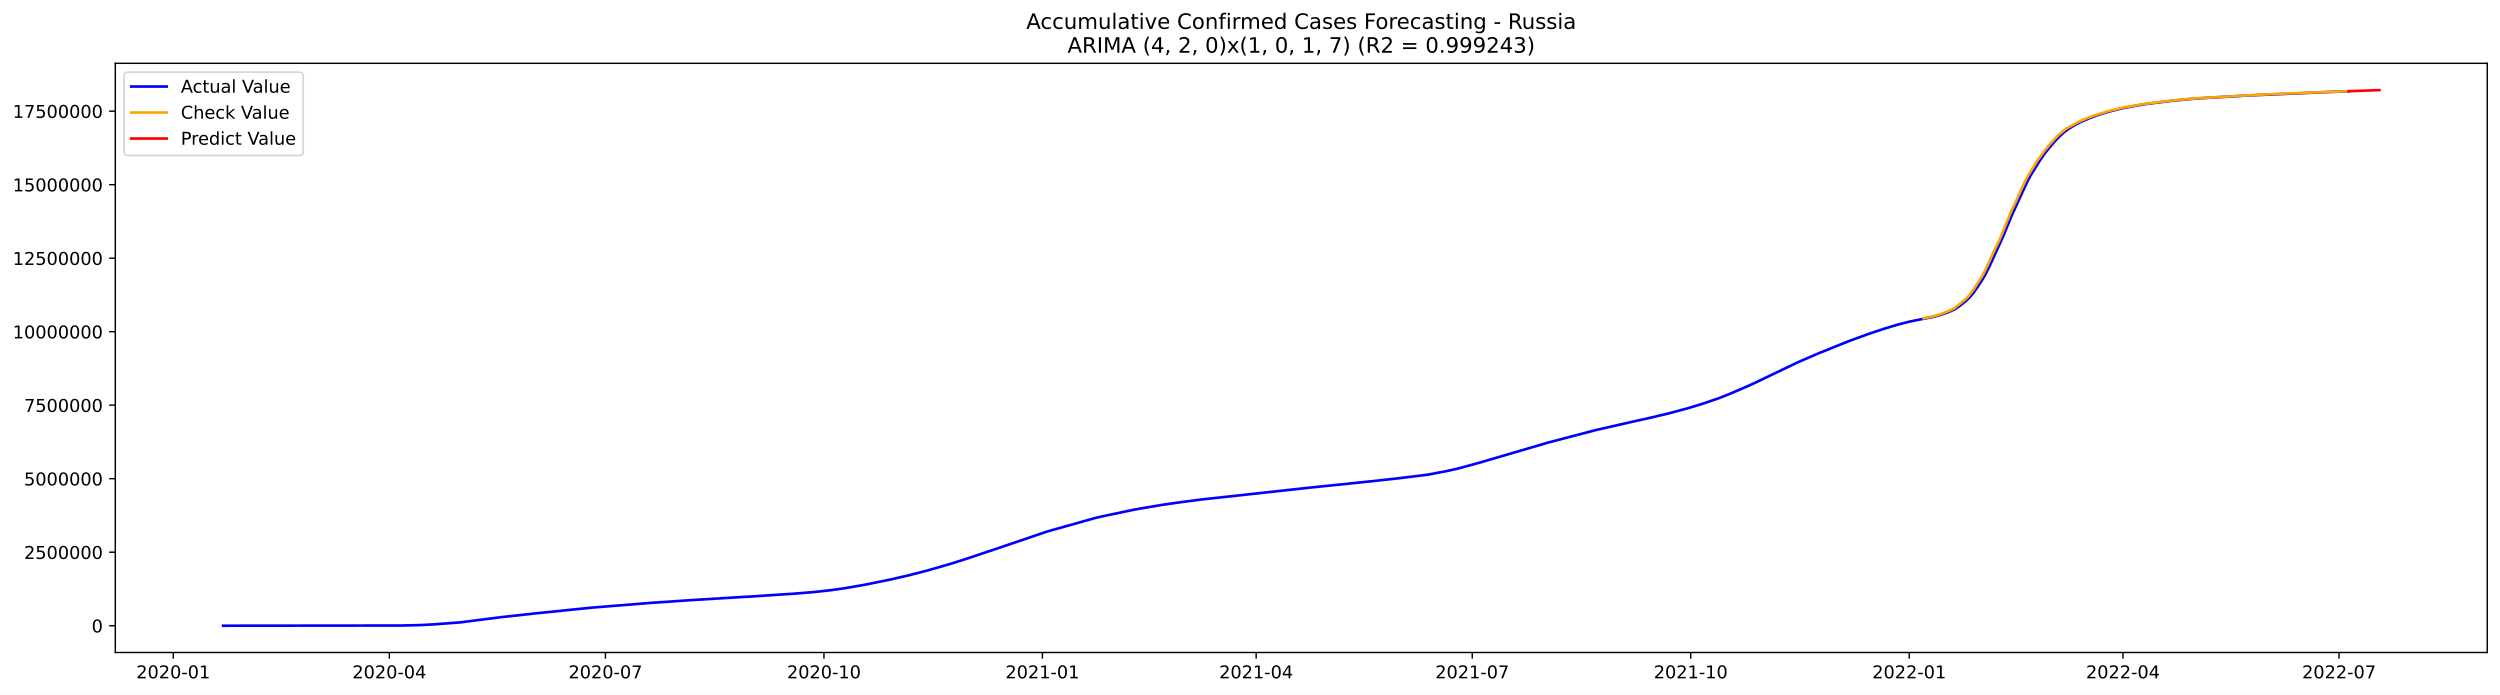
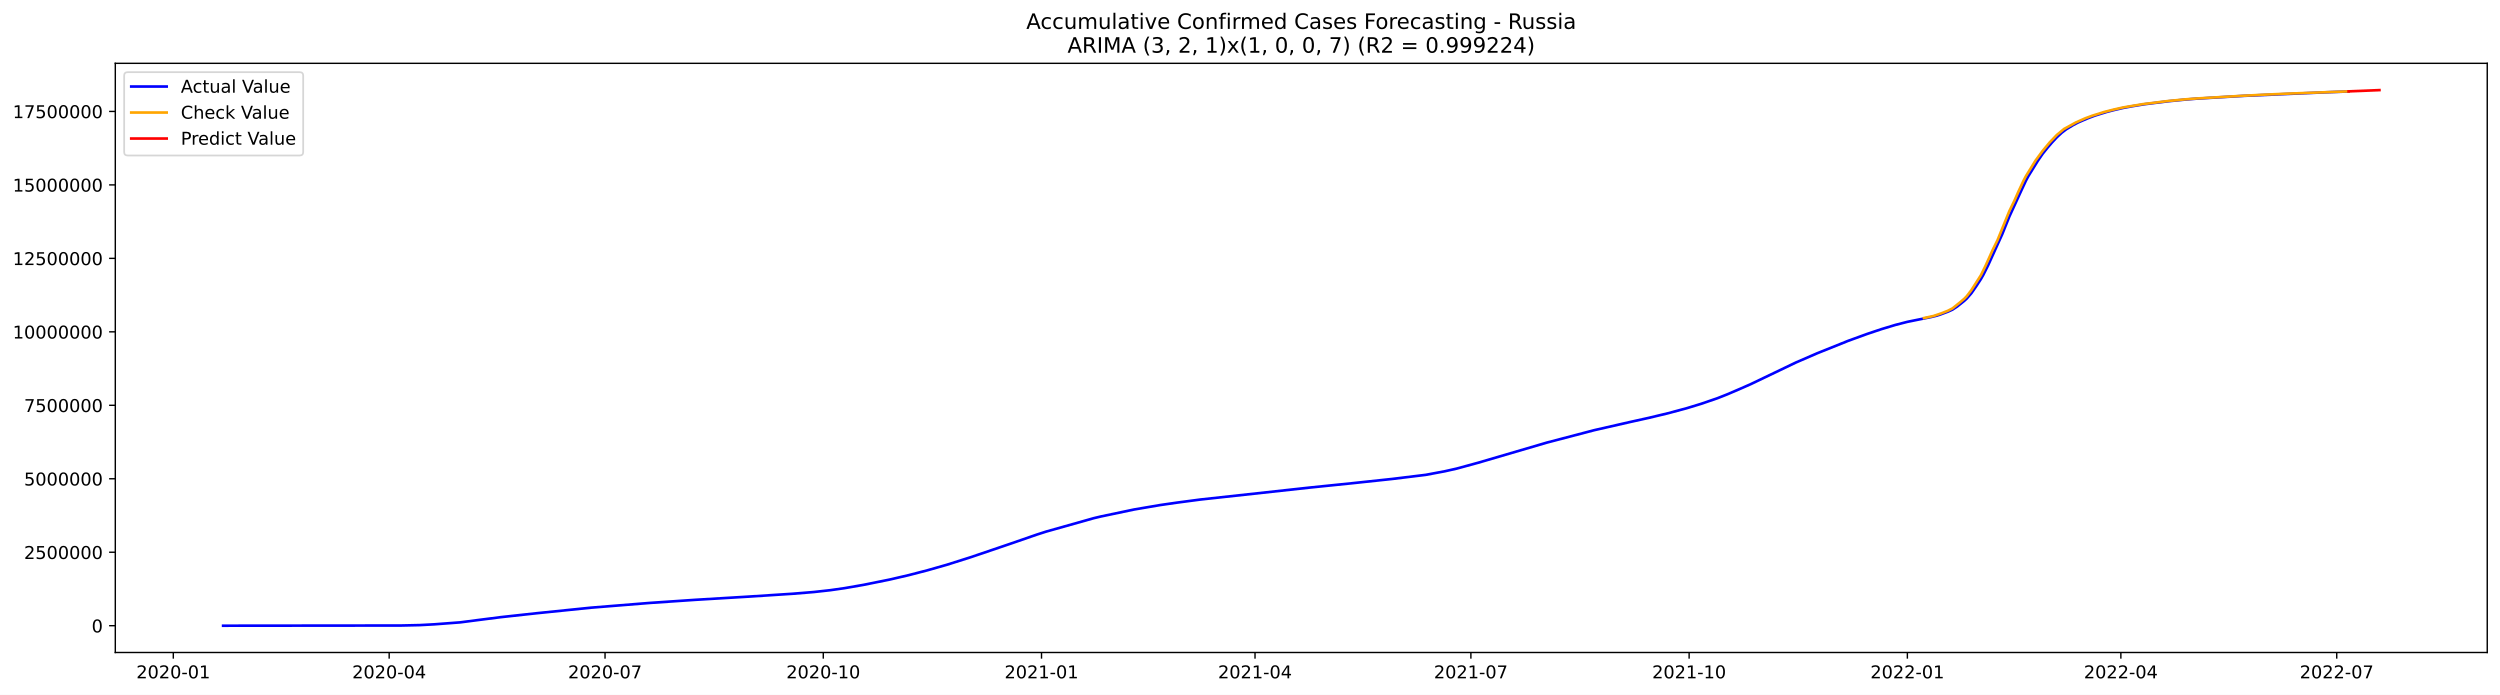
<svg xmlns="http://www.w3.org/2000/svg" xmlns:xlink="http://www.w3.org/1999/xlink" width="1411.5pt" height="392.274pt" viewBox="0 0 1411.5 392.274" version="1.1">
  <defs>
    <style type="text/css">*{stroke-linejoin: round; stroke-linecap: butt}</style>
  </defs>
  <g id="figure_1">
    <g id="patch_1">
      <path d="M 0 392.274  L 1411.5 392.274  L 1411.5 0  L 0 0  z " style="fill: #ffffff" />
    </g>
    <g id="axes_1">
      <g id="patch_2">
        <path d="M 65.1 368.396  L 1404.3 368.396  L 1404.3 35.755  L 65.1 35.755  z " style="fill: #ffffff" />
      </g>
      <g id="matplotlib.axis_1">
        <g id="xtick_1">
          <g id="line2d_1">
            <defs>
-               <path id="maa5a64c514" d="M 0 0  L 0 3.5  " style="stroke: #000000; stroke-width: 0.8" />
+               <path id="me8ee1044f3" d="M 0 0  L 0 3.5  " style="stroke: #000000; stroke-width: 0.8" />
            </defs>
            <g>
-               <use xlink:href="#maa5a64c514" x="97.816" y="368.396" style="stroke: #000000; stroke-width: 0.8" />
+               <use xlink:href="#me8ee1044f3" x="97.847" y="368.396" style="stroke: #000000; stroke-width: 0.8" />
            </g>
          </g>
          <g id="text_1">
-             <g transform="translate(76.92433 382.9939)scale(0.1 -0.1)">
+             <g transform="translate(76.95531 382.9939)scale(0.1 -0.1)">
              <defs>
                <path id="DejaVuSans-32" d="M 1228 531  L 3431 531  L 3431 0  L 469 0  L 469 531  Q 828 903 1448 1529  Q 2069 2156 2228 2338  Q 2531 2678 2651 2914  Q 2772 3150 2772 3378  Q 2772 3750 2511 3984  Q 2250 4219 1831 4219  Q 1534 4219 1204 4116  Q 875 4013 500 3803  L 500 4441  Q 881 4594 1212 4672  Q 1544 4750 1819 4750  Q 2544 4750 2975 4387  Q 3406 4025 3406 3419  Q 3406 3131 3298 2873  Q 3191 2616 2906 2266  Q 2828 2175 2409 1742  Q 1991 1309 1228 531  z " transform="scale(0.015625)" />
                <path id="DejaVuSans-30" d="M 2034 4250  Q 1547 4250 1301 3770  Q 1056 3291 1056 2328  Q 1056 1369 1301 889  Q 1547 409 2034 409  Q 2525 409 2770 889  Q 3016 1369 3016 2328  Q 3016 3291 2770 3770  Q 2525 4250 2034 4250  z M 2034 4750  Q 2819 4750 3233 4129  Q 3647 3509 3647 2328  Q 3647 1150 3233 529  Q 2819 -91 2034 -91  Q 1250 -91 836 529  Q 422 1150 422 2328  Q 422 3509 836 4129  Q 1250 4750 2034 4750  z " transform="scale(0.015625)" />
                <path id="DejaVuSans-2d" d="M 313 2009  L 1997 2009  L 1997 1497  L 313 1497  L 313 2009  z " transform="scale(0.015625)" />
                <path id="DejaVuSans-31" d="M 794 531  L 1825 531  L 1825 4091  L 703 3866  L 703 4441  L 1819 4666  L 2450 4666  L 2450 531  L 3481 531  L 3481 0  L 794 0  L 794 531  z " transform="scale(0.015625)" />
              </defs>
              <use xlink:href="#DejaVuSans-32" />
              <use xlink:href="#DejaVuSans-30" x="63.623" />
              <use xlink:href="#DejaVuSans-32" x="127.246" />
              <use xlink:href="#DejaVuSans-30" x="190.869" />
              <use xlink:href="#DejaVuSans-2d" x="254.492" />
              <use xlink:href="#DejaVuSans-30" x="290.576" />
              <use xlink:href="#DejaVuSans-31" x="354.199" />
            </g>
          </g>
        </g>
        <g id="xtick_2">
          <g id="line2d_2">
            <g>
-               <use xlink:href="#maa5a64c514" x="219.829" y="368.396" style="stroke: #000000; stroke-width: 0.8" />
+               <use xlink:href="#me8ee1044f3" x="219.726" y="368.396" style="stroke: #000000; stroke-width: 0.8" />
            </g>
          </g>
          <g id="text_2">
-             <g transform="translate(198.9379 382.9939)scale(0.1 -0.1)">
+             <g transform="translate(198.8347 382.9939)scale(0.1 -0.1)">
              <defs>
                <path id="DejaVuSans-34" d="M 2419 4116  L 825 1625  L 2419 1625  L 2419 4116  z M 2253 4666  L 3047 4666  L 3047 1625  L 3713 1625  L 3713 1100  L 3047 1100  L 3047 0  L 2419 0  L 2419 1100  L 313 1100  L 313 1709  L 2253 4666  z " transform="scale(0.015625)" />
              </defs>
              <use xlink:href="#DejaVuSans-32" />
              <use xlink:href="#DejaVuSans-30" x="63.623" />
              <use xlink:href="#DejaVuSans-32" x="127.246" />
              <use xlink:href="#DejaVuSans-30" x="190.869" />
              <use xlink:href="#DejaVuSans-2d" x="254.492" />
              <use xlink:href="#DejaVuSans-30" x="290.576" />
              <use xlink:href="#DejaVuSans-34" x="354.199" />
            </g>
          </g>
        </g>
        <g id="xtick_3">
          <g id="line2d_3">
            <g>
-               <use xlink:href="#maa5a64c514" x="341.843" y="368.396" style="stroke: #000000; stroke-width: 0.8" />
+               <use xlink:href="#me8ee1044f3" x="341.605" y="368.396" style="stroke: #000000; stroke-width: 0.8" />
            </g>
          </g>
          <g id="text_3">
-             <g transform="translate(320.9516 382.9939)scale(0.1 -0.1)">
+             <g transform="translate(320.7141 382.9939)scale(0.1 -0.1)">
              <defs>
                <path id="DejaVuSans-37" d="M 525 4666  L 3525 4666  L 3525 4397  L 1831 0  L 1172 0  L 2766 4134  L 525 4134  L 525 4666  z " transform="scale(0.015625)" />
              </defs>
              <use xlink:href="#DejaVuSans-32" />
              <use xlink:href="#DejaVuSans-30" x="63.623" />
              <use xlink:href="#DejaVuSans-32" x="127.246" />
              <use xlink:href="#DejaVuSans-30" x="190.869" />
              <use xlink:href="#DejaVuSans-2d" x="254.492" />
              <use xlink:href="#DejaVuSans-30" x="290.576" />
              <use xlink:href="#DejaVuSans-37" x="354.199" />
            </g>
          </g>
        </g>
        <g id="xtick_4">
          <g id="line2d_4">
            <g>
-               <use xlink:href="#maa5a64c514" x="465.197" y="368.396" style="stroke: #000000; stroke-width: 0.8" />
+               <use xlink:href="#me8ee1044f3" x="464.824" y="368.396" style="stroke: #000000; stroke-width: 0.8" />
            </g>
          </g>
          <g id="text_4">
-             <g transform="translate(444.306 382.9939)scale(0.1 -0.1)">
+             <g transform="translate(443.9328 382.9939)scale(0.1 -0.1)">
              <use xlink:href="#DejaVuSans-32" />
              <use xlink:href="#DejaVuSans-30" x="63.623" />
              <use xlink:href="#DejaVuSans-32" x="127.246" />
              <use xlink:href="#DejaVuSans-30" x="190.869" />
              <use xlink:href="#DejaVuSans-2d" x="254.492" />
              <use xlink:href="#DejaVuSans-31" x="290.576" />
              <use xlink:href="#DejaVuSans-30" x="354.199" />
            </g>
          </g>
        </g>
        <g id="xtick_5">
          <g id="line2d_5">
            <g>
-               <use xlink:href="#maa5a64c514" x="588.552" y="368.396" style="stroke: #000000; stroke-width: 0.8" />
+               <use xlink:href="#me8ee1044f3" x="588.043" y="368.396" style="stroke: #000000; stroke-width: 0.8" />
            </g>
          </g>
          <g id="text_5">
-             <g transform="translate(567.6604 382.9939)scale(0.1 -0.1)">
+             <g transform="translate(567.1515 382.9939)scale(0.1 -0.1)">
              <use xlink:href="#DejaVuSans-32" />
              <use xlink:href="#DejaVuSans-30" x="63.623" />
              <use xlink:href="#DejaVuSans-32" x="127.246" />
              <use xlink:href="#DejaVuSans-31" x="190.869" />
              <use xlink:href="#DejaVuSans-2d" x="254.492" />
              <use xlink:href="#DejaVuSans-30" x="290.576" />
              <use xlink:href="#DejaVuSans-31" x="354.199" />
            </g>
          </g>
        </g>
        <g id="xtick_6">
          <g id="line2d_6">
            <g>
-               <use xlink:href="#maa5a64c514" x="709.225" y="368.396" style="stroke: #000000; stroke-width: 0.8" />
+               <use xlink:href="#me8ee1044f3" x="708.583" y="368.396" style="stroke: #000000; stroke-width: 0.8" />
            </g>
          </g>
          <g id="text_6">
-             <g transform="translate(688.3332 382.9939)scale(0.1 -0.1)">
+             <g transform="translate(687.6916 382.9939)scale(0.1 -0.1)">
              <use xlink:href="#DejaVuSans-32" />
              <use xlink:href="#DejaVuSans-30" x="63.623" />
              <use xlink:href="#DejaVuSans-32" x="127.246" />
              <use xlink:href="#DejaVuSans-31" x="190.869" />
              <use xlink:href="#DejaVuSans-2d" x="254.492" />
              <use xlink:href="#DejaVuSans-30" x="290.576" />
              <use xlink:href="#DejaVuSans-34" x="354.199" />
            </g>
          </g>
        </g>
        <g id="xtick_7">
          <g id="line2d_7">
            <g>
-               <use xlink:href="#maa5a64c514" x="831.238" y="368.396" style="stroke: #000000; stroke-width: 0.8" />
+               <use xlink:href="#me8ee1044f3" x="830.462" y="368.396" style="stroke: #000000; stroke-width: 0.8" />
            </g>
          </g>
          <g id="text_7">
-             <g transform="translate(810.3468 382.9939)scale(0.1 -0.1)">
+             <g transform="translate(809.571 382.9939)scale(0.1 -0.1)">
              <use xlink:href="#DejaVuSans-32" />
              <use xlink:href="#DejaVuSans-30" x="63.623" />
              <use xlink:href="#DejaVuSans-32" x="127.246" />
              <use xlink:href="#DejaVuSans-31" x="190.869" />
              <use xlink:href="#DejaVuSans-2d" x="254.492" />
              <use xlink:href="#DejaVuSans-30" x="290.576" />
              <use xlink:href="#DejaVuSans-37" x="354.199" />
            </g>
          </g>
        </g>
        <g id="xtick_8">
          <g id="line2d_8">
            <g>
-               <use xlink:href="#maa5a64c514" x="954.593" y="368.396" style="stroke: #000000; stroke-width: 0.8" />
+               <use xlink:href="#me8ee1044f3" x="953.681" y="368.396" style="stroke: #000000; stroke-width: 0.8" />
            </g>
          </g>
          <g id="text_8">
-             <g transform="translate(933.7013 382.9939)scale(0.1 -0.1)">
+             <g transform="translate(932.7897 382.9939)scale(0.1 -0.1)">
              <use xlink:href="#DejaVuSans-32" />
              <use xlink:href="#DejaVuSans-30" x="63.623" />
              <use xlink:href="#DejaVuSans-32" x="127.246" />
              <use xlink:href="#DejaVuSans-31" x="190.869" />
              <use xlink:href="#DejaVuSans-2d" x="254.492" />
              <use xlink:href="#DejaVuSans-31" x="290.576" />
              <use xlink:href="#DejaVuSans-30" x="354.199" />
            </g>
          </g>
        </g>
        <g id="xtick_9">
          <g id="line2d_9">
            <g>
-               <use xlink:href="#maa5a64c514" x="1077.947" y="368.396" style="stroke: #000000; stroke-width: 0.8" />
+               <use xlink:href="#me8ee1044f3" x="1076.9" y="368.396" style="stroke: #000000; stroke-width: 0.8" />
            </g>
          </g>
          <g id="text_9">
-             <g transform="translate(1057.056 382.9939)scale(0.1 -0.1)">
+             <g transform="translate(1056.008 382.9939)scale(0.1 -0.1)">
              <use xlink:href="#DejaVuSans-32" />
              <use xlink:href="#DejaVuSans-30" x="63.623" />
              <use xlink:href="#DejaVuSans-32" x="127.246" />
              <use xlink:href="#DejaVuSans-32" x="190.869" />
              <use xlink:href="#DejaVuSans-2d" x="254.492" />
              <use xlink:href="#DejaVuSans-30" x="290.576" />
              <use xlink:href="#DejaVuSans-31" x="354.199" />
            </g>
          </g>
        </g>
        <g id="xtick_10">
          <g id="line2d_10">
            <g>
-               <use xlink:href="#maa5a64c514" x="1198.62" y="368.396" style="stroke: #000000; stroke-width: 0.8" />
+               <use xlink:href="#me8ee1044f3" x="1197.44" y="368.396" style="stroke: #000000; stroke-width: 0.8" />
            </g>
          </g>
          <g id="text_10">
-             <g transform="translate(1177.728 382.9939)scale(0.1 -0.1)">
+             <g transform="translate(1176.548 382.9939)scale(0.1 -0.1)">
              <use xlink:href="#DejaVuSans-32" />
              <use xlink:href="#DejaVuSans-30" x="63.623" />
              <use xlink:href="#DejaVuSans-32" x="127.246" />
              <use xlink:href="#DejaVuSans-32" x="190.869" />
              <use xlink:href="#DejaVuSans-2d" x="254.492" />
              <use xlink:href="#DejaVuSans-30" x="290.576" />
              <use xlink:href="#DejaVuSans-34" x="354.199" />
            </g>
          </g>
        </g>
        <g id="xtick_11">
          <g id="line2d_11">
            <g>
-               <use xlink:href="#maa5a64c514" x="1320.634" y="368.396" style="stroke: #000000; stroke-width: 0.8" />
+               <use xlink:href="#me8ee1044f3" x="1319.319" y="368.396" style="stroke: #000000; stroke-width: 0.8" />
            </g>
          </g>
          <g id="text_11">
-             <g transform="translate(1299.742 382.9939)scale(0.1 -0.1)">
+             <g transform="translate(1298.428 382.9939)scale(0.1 -0.1)">
              <use xlink:href="#DejaVuSans-32" />
              <use xlink:href="#DejaVuSans-30" x="63.623" />
              <use xlink:href="#DejaVuSans-32" x="127.246" />
              <use xlink:href="#DejaVuSans-32" x="190.869" />
              <use xlink:href="#DejaVuSans-2d" x="254.492" />
              <use xlink:href="#DejaVuSans-30" x="290.576" />
              <use xlink:href="#DejaVuSans-37" x="354.199" />
            </g>
          </g>
        </g>
      </g>
      <g id="matplotlib.axis_2">
        <g id="ytick_1">
          <g id="line2d_12">
            <defs>
-               <path id="ma721770421" d="M 0 0  L -3.5 0  " style="stroke: #000000; stroke-width: 0.8" />
+               <path id="mca76507b70" d="M 0 0  L -3.5 0  " style="stroke: #000000; stroke-width: 0.8" />
            </defs>
            <g>
-               <use xlink:href="#ma721770421" x="65.1" y="353.276" style="stroke: #000000; stroke-width: 0.8" />
+               <use xlink:href="#mca76507b70" x="65.1" y="353.276" style="stroke: #000000; stroke-width: 0.8" />
            </g>
          </g>
          <g id="text_12">
            <g transform="translate(51.7375 357.0747)scale(0.1 -0.1)">
              <use xlink:href="#DejaVuSans-30" />
            </g>
          </g>
        </g>
        <g id="ytick_2">
          <g id="line2d_13">
            <g>
-               <use xlink:href="#ma721770421" x="65.1" y="311.774" style="stroke: #000000; stroke-width: 0.8" />
+               <use xlink:href="#mca76507b70" x="65.1" y="311.795" style="stroke: #000000; stroke-width: 0.8" />
            </g>
          </g>
          <g id="text_13">
-             <g transform="translate(13.5625 315.5735)scale(0.1 -0.1)">
+             <g transform="translate(13.5625 315.5944)scale(0.1 -0.1)">
              <defs>
                <path id="DejaVuSans-35" d="M 691 4666  L 3169 4666  L 3169 4134  L 1269 4134  L 1269 2991  Q 1406 3038 1543 3061  Q 1681 3084 1819 3084  Q 2600 3084 3056 2656  Q 3513 2228 3513 1497  Q 3513 744 3044 326  Q 2575 -91 1722 -91  Q 1428 -91 1123 -41  Q 819 9 494 109  L 494 744  Q 775 591 1075 516  Q 1375 441 1709 441  Q 2250 441 2565 725  Q 2881 1009 2881 1497  Q 2881 1984 2565 2268  Q 2250 2553 1709 2553  Q 1456 2553 1204 2497  Q 953 2441 691 2322  L 691 4666  z " transform="scale(0.015625)" />
              </defs>
              <use xlink:href="#DejaVuSans-32" />
              <use xlink:href="#DejaVuSans-35" x="63.623" />
              <use xlink:href="#DejaVuSans-30" x="127.246" />
              <use xlink:href="#DejaVuSans-30" x="190.869" />
              <use xlink:href="#DejaVuSans-30" x="254.492" />
              <use xlink:href="#DejaVuSans-30" x="318.115" />
              <use xlink:href="#DejaVuSans-30" x="381.738" />
            </g>
          </g>
        </g>
        <g id="ytick_3">
          <g id="line2d_14">
            <g>
-               <use xlink:href="#ma721770421" x="65.1" y="270.273" style="stroke: #000000; stroke-width: 0.8" />
+               <use xlink:href="#mca76507b70" x="65.1" y="270.315" style="stroke: #000000; stroke-width: 0.8" />
            </g>
          </g>
          <g id="text_14">
-             <g transform="translate(13.5625 274.0722)scale(0.1 -0.1)">
+             <g transform="translate(13.5625 274.1141)scale(0.1 -0.1)">
              <use xlink:href="#DejaVuSans-35" />
              <use xlink:href="#DejaVuSans-30" x="63.623" />
              <use xlink:href="#DejaVuSans-30" x="127.246" />
              <use xlink:href="#DejaVuSans-30" x="190.869" />
              <use xlink:href="#DejaVuSans-30" x="254.492" />
              <use xlink:href="#DejaVuSans-30" x="318.115" />
              <use xlink:href="#DejaVuSans-30" x="381.738" />
            </g>
          </g>
        </g>
        <g id="ytick_4">
          <g id="line2d_15">
            <g>
-               <use xlink:href="#ma721770421" x="65.1" y="228.772" style="stroke: #000000; stroke-width: 0.8" />
+               <use xlink:href="#mca76507b70" x="65.1" y="228.835" style="stroke: #000000; stroke-width: 0.8" />
            </g>
          </g>
          <g id="text_15">
-             <g transform="translate(13.5625 232.571)scale(0.1 -0.1)">
+             <g transform="translate(13.5625 232.6338)scale(0.1 -0.1)">
              <use xlink:href="#DejaVuSans-37" />
              <use xlink:href="#DejaVuSans-35" x="63.623" />
              <use xlink:href="#DejaVuSans-30" x="127.246" />
              <use xlink:href="#DejaVuSans-30" x="190.869" />
              <use xlink:href="#DejaVuSans-30" x="254.492" />
              <use xlink:href="#DejaVuSans-30" x="318.115" />
              <use xlink:href="#DejaVuSans-30" x="381.738" />
            </g>
          </g>
        </g>
        <g id="ytick_5">
          <g id="line2d_16">
            <g>
-               <use xlink:href="#ma721770421" x="65.1" y="187.271" style="stroke: #000000; stroke-width: 0.8" />
+               <use xlink:href="#mca76507b70" x="65.1" y="187.354" style="stroke: #000000; stroke-width: 0.8" />
            </g>
          </g>
          <g id="text_16">
-             <g transform="translate(7.2 191.0697)scale(0.1 -0.1)">
+             <g transform="translate(7.2 191.1535)scale(0.1 -0.1)">
              <use xlink:href="#DejaVuSans-31" />
              <use xlink:href="#DejaVuSans-30" x="63.623" />
              <use xlink:href="#DejaVuSans-30" x="127.246" />
              <use xlink:href="#DejaVuSans-30" x="190.869" />
              <use xlink:href="#DejaVuSans-30" x="254.492" />
              <use xlink:href="#DejaVuSans-30" x="318.115" />
              <use xlink:href="#DejaVuSans-30" x="381.738" />
              <use xlink:href="#DejaVuSans-30" x="445.361" />
            </g>
          </g>
        </g>
        <g id="ytick_6">
          <g id="line2d_17">
            <g>
-               <use xlink:href="#ma721770421" x="65.1" y="145.769" style="stroke: #000000; stroke-width: 0.8" />
+               <use xlink:href="#mca76507b70" x="65.1" y="145.874" style="stroke: #000000; stroke-width: 0.8" />
            </g>
          </g>
          <g id="text_17">
-             <g transform="translate(7.2 149.5685)scale(0.1 -0.1)">
+             <g transform="translate(7.2 149.6732)scale(0.1 -0.1)">
              <use xlink:href="#DejaVuSans-31" />
              <use xlink:href="#DejaVuSans-32" x="63.623" />
              <use xlink:href="#DejaVuSans-35" x="127.246" />
              <use xlink:href="#DejaVuSans-30" x="190.869" />
              <use xlink:href="#DejaVuSans-30" x="254.492" />
              <use xlink:href="#DejaVuSans-30" x="318.115" />
              <use xlink:href="#DejaVuSans-30" x="381.738" />
              <use xlink:href="#DejaVuSans-30" x="445.361" />
            </g>
          </g>
        </g>
        <g id="ytick_7">
          <g id="line2d_18">
            <g>
-               <use xlink:href="#ma721770421" x="65.1" y="104.268" style="stroke: #000000; stroke-width: 0.8" />
+               <use xlink:href="#mca76507b70" x="65.1" y="104.394" style="stroke: #000000; stroke-width: 0.8" />
            </g>
          </g>
          <g id="text_18">
-             <g transform="translate(7.2 108.0673)scale(0.1 -0.1)">
+             <g transform="translate(7.2 108.1928)scale(0.1 -0.1)">
              <use xlink:href="#DejaVuSans-31" />
              <use xlink:href="#DejaVuSans-35" x="63.623" />
              <use xlink:href="#DejaVuSans-30" x="127.246" />
              <use xlink:href="#DejaVuSans-30" x="190.869" />
              <use xlink:href="#DejaVuSans-30" x="254.492" />
              <use xlink:href="#DejaVuSans-30" x="318.115" />
              <use xlink:href="#DejaVuSans-30" x="381.738" />
              <use xlink:href="#DejaVuSans-30" x="445.361" />
            </g>
          </g>
        </g>
        <g id="ytick_8">
          <g id="line2d_19">
            <g>
-               <use xlink:href="#ma721770421" x="65.1" y="62.767" style="stroke: #000000; stroke-width: 0.8" />
+               <use xlink:href="#mca76507b70" x="65.1" y="62.913" style="stroke: #000000; stroke-width: 0.8" />
            </g>
          </g>
          <g id="text_19">
-             <g transform="translate(7.2 66.56601)scale(0.1 -0.1)">
+             <g transform="translate(7.2 66.71253)scale(0.1 -0.1)">
              <use xlink:href="#DejaVuSans-31" />
              <use xlink:href="#DejaVuSans-37" x="63.623" />
              <use xlink:href="#DejaVuSans-35" x="127.246" />
              <use xlink:href="#DejaVuSans-30" x="190.869" />
              <use xlink:href="#DejaVuSans-30" x="254.492" />
              <use xlink:href="#DejaVuSans-30" x="318.115" />
              <use xlink:href="#DejaVuSans-30" x="381.738" />
              <use xlink:href="#DejaVuSans-30" x="445.361" />
            </g>
          </g>
        </g>
      </g>
      <g id="line2d_20">
-         <path d="M 125.973 353.276  L 226.533 353.17  L 237.26 352.925  L 245.305 352.493  L 260.054 351.376  L 269.439 350.157  L 282.847 348.45  L 302.96 346.25  L 333.798 343.097  L 367.318 340.39  L 392.794 338.658  L 422.292 336.883  L 447.767 335.232  L 459.834 334.247  L 469.22 333.205  L 477.265 332.056  L 487.991 330.187  L 502.74 327.205  L 513.467 324.722  L 522.852 322.309  L 536.26 318.468  L 542.964 316.364  L 559.054 311.009  L 569.78 307.378  L 591.233 300.092  L 618.05 292.543  L 622.072 291.584  L 640.843 287.638  L 655.592 285.123  L 664.978 283.766  L 678.386 281.997  L 740.063 275.253  L 764.198 272.779  L 786.992 270.346  L 805.763 268.05  L 816.489 266.036  L 823.193 264.529  L 835.261 261.239  L 874.144 249.846  L 900.96 242.824  L 921.072 238.236  L 931.799 235.863  L 942.525 233.295  L 953.252 230.413  L 961.297 227.959  L 970.682 224.74  L 976.046 222.621  L 984.09 219.172  L 989.454 216.803  L 1014.929 204.599  L 1026.996 199.374  L 1044.427 192.377  L 1055.153 188.48  L 1063.198 185.777  L 1071.243 183.348  L 1077.947 181.626  L 1083.31 180.536  L 1091.355 178.919  L 1094.037 178.275  L 1096.718 177.436  L 1100.741 175.935  L 1103.422 174.739  L 1106.104 172.981  L 1110.127 169.753  L 1111.467 168.523  L 1114.149 165.446  L 1116.831 161.584  L 1119.512 157.472  L 1120.853 155.131  L 1123.535 149.792  L 1131.579 132.091  L 1135.602 122.131  L 1142.306 107.548  L 1144.988 101.815  L 1146.328 99.327  L 1151.692 90.662  L 1154.373 86.74  L 1157.055 83.39  L 1159.736 80.267  L 1162.418 77.383  L 1165.1 74.881  L 1167.781 72.833  L 1171.804 70.391  L 1174.485 68.995  L 1179.849 66.671  L 1183.871 65.157  L 1190.575 63.069  L 1194.597 62.029  L 1199.961 60.783  L 1205.324 59.79  L 1212.028 58.692  L 1225.436 57.009  L 1234.822 56.088  L 1241.526 55.535  L 1268.342 53.957  L 1313.929 51.976  L 1325.997 51.543  L 1325.997 51.543  " clip-path="url(#p8260e89c47)" style="fill: none; stroke: #0000ff; stroke-width: 1.5; stroke-linecap: square" />
+         <path d="M 125.973 353.276  L 226.423 353.17  L 237.137 352.925  L 245.173 352.494  L 259.906 351.377  L 269.281 350.159  L 282.675 348.453  L 302.765 346.254  L 333.569 343.102  L 367.053 340.396  L 392.5 338.665  L 421.966 336.891  L 447.413 335.241  L 459.467 334.256  L 468.842 333.215  L 476.878 332.067  L 487.593 330.199  L 502.326 327.218  L 513.04 324.736  L 523.755 321.952  L 534.47 318.899  L 547.863 314.664  L 565.274 308.761  L 570.632 306.94  L 585.364 301.84  L 590.722 300.119  L 617.508 292.574  L 621.526 291.615  L 640.277 287.671  L 655.01 285.158  L 664.385 283.802  L 677.778 282.033  L 739.388 275.293  L 763.496 272.82  L 786.264 270.388  L 805.015 268.093  L 815.73 266.08  L 822.426 264.574  L 834.48 261.285  L 873.321 249.899  L 900.108 242.88  L 920.198 238.294  L 930.912 235.922  L 941.627 233.355  L 952.342 230.475  L 960.378 228.022  L 969.753 224.804  L 975.11 222.687  L 983.146 219.239  L 988.504 216.872  L 1013.951 204.674  L 1026.005 199.452  L 1043.416 192.458  L 1054.131 188.563  L 1062.167 185.862  L 1070.203 183.434  L 1076.9 181.713  L 1082.257 180.623  L 1090.293 179.007  L 1092.972 178.363  L 1095.65 177.525  L 1099.668 176.025  L 1102.347 174.829  L 1105.026 173.072  L 1109.044 169.845  L 1110.383 168.616  L 1113.062 165.54  L 1115.741 161.681  L 1118.419 157.57  L 1119.759 155.231  L 1122.437 149.895  L 1130.473 132.202  L 1134.491 122.248  L 1141.188 107.672  L 1143.867 101.942  L 1145.206 99.455  L 1150.563 90.795  L 1153.242 86.875  L 1155.921 83.526  L 1158.599 80.405  L 1161.278 77.523  L 1163.957 75.021  L 1166.635 72.974  L 1170.653 70.534  L 1173.332 69.139  L 1178.689 66.815  L 1182.707 65.302  L 1189.404 63.215  L 1193.422 62.176  L 1198.779 60.93  L 1204.137 59.938  L 1210.833 58.841  L 1224.227 57.159  L 1233.602 56.238  L 1240.299 55.685  L 1267.085 54.108  L 1312.623 52.128  L 1326.016 51.643  L 1326.016 51.643  " clip-path="url(#p77c28de05e)" style="fill: none; stroke: #0000ff; stroke-width: 1.5; stroke-linecap: square" />
      </g>
      <g id="line2d_21">
-         <path d="M 1085.992 179.737  L 1092.696 178.324  L 1096.718 176.967  L 1100.741 175.409  L 1103.422 174.049  L 1107.445 170.833  L 1110.127 168.58  L 1111.467 167.199  L 1114.149 163.693  L 1119.512 155.299  L 1122.194 149.844  L 1126.216 140.917  L 1128.898 135.49  L 1135.602 119.039  L 1138.284 113.551  L 1140.965 107.52  L 1143.647 101.784  L 1144.988 99.265  L 1150.351 90.574  L 1154.373 85.078  L 1158.396 80.251  L 1162.418 76.049  L 1165.1 73.799  L 1166.44 72.712  L 1173.145 69.004  L 1178.508 66.634  L 1182.53 65.158  L 1190.575 62.701  L 1194.597 61.706  L 1199.961 60.499  L 1210.687 58.688  L 1225.436 56.863  L 1234.822 55.96  L 1241.526 55.441  L 1253.593 54.737  L 1267.001 53.955  L 1280.409 53.269  L 1295.158 52.619  L 1325.997 51.493  L 1325.997 51.493  " clip-path="url(#p8260e89c47)" style="fill: none; stroke: #ffa500; stroke-width: 1.5; stroke-linecap: square" />
+         <path d="M 1086.275 179.564  L 1090.293 178.706  L 1091.632 178.412  L 1095.65 177.054  L 1099.668 175.495  L 1102.347 174.135  L 1106.365 170.923  L 1109.044 168.665  L 1110.383 167.285  L 1113.062 163.788  L 1118.419 155.392  L 1121.098 149.935  L 1125.116 141.008  L 1127.795 135.591  L 1134.491 119.147  L 1137.17 113.674  L 1139.849 107.652  L 1142.527 101.92  L 1143.867 99.401  L 1149.224 90.713  L 1153.242 85.229  L 1157.26 80.399  L 1161.278 76.195  L 1165.296 72.847  L 1171.993 69.154  L 1177.35 66.788  L 1181.368 65.301  L 1188.065 63.206  L 1193.422 61.851  L 1198.779 60.648  L 1209.494 58.837  L 1224.227 57.013  L 1233.602 56.11  L 1240.299 55.591  L 1252.353 54.888  L 1265.746 54.105  L 1279.139 53.42  L 1293.872 52.77  L 1326.016 51.59  L 1326.016 51.59  " clip-path="url(#p77c28de05e)" style="fill: none; stroke: #ffa500; stroke-width: 1.5; stroke-linecap: square" />
      </g>
      <g id="line2d_22">
-         <path d="M 1325.997 51.493  L 1327.338 51.443  L 1328.678 51.393  L 1330.019 51.342  L 1331.36 51.293  L 1332.701 51.247  L 1334.042 51.203  L 1335.382 51.155  L 1336.723 51.107  L 1338.064 51.06  L 1339.405 51.011  L 1340.746 50.964  L 1342.086 50.919  L 1343.427 50.876  " clip-path="url(#p8260e89c47)" style="fill: none; stroke: #ff0000; stroke-width: 1.5; stroke-linecap: square" />
+         <path d="M 1326.016 51.59  L 1327.355 51.536  L 1328.695 51.48  L 1330.034 51.427  L 1331.373 51.375  L 1332.713 51.326  L 1334.052 51.271  L 1335.391 51.215  L 1336.731 51.158  L 1338.07 51.1  L 1339.409 51.043  L 1340.749 50.988  L 1342.088 50.934  L 1343.427 50.876  " clip-path="url(#p77c28de05e)" style="fill: none; stroke: #ff0000; stroke-width: 1.5; stroke-linecap: square" />
      </g>
      <g id="patch_3">
        <path d="M 65.1 368.396  L 65.1 35.755  " style="fill: none; stroke: #000000; stroke-width: 0.8; stroke-linejoin: miter; stroke-linecap: square" />
      </g>
      <g id="patch_4">
        <path d="M 1404.3 368.396  L 1404.3 35.755  " style="fill: none; stroke: #000000; stroke-width: 0.8; stroke-linejoin: miter; stroke-linecap: square" />
      </g>
      <g id="patch_5">
        <path d="M 65.1 368.396  L 1404.3 368.396  " style="fill: none; stroke: #000000; stroke-width: 0.8; stroke-linejoin: miter; stroke-linecap: square" />
      </g>
      <g id="patch_6">
        <path d="M 65.1 35.755  L 1404.3 35.755  " style="fill: none; stroke: #000000; stroke-width: 0.8; stroke-linejoin: miter; stroke-linecap: square" />
      </g>
      <g id="text_20">
        <g transform="translate(579.4322 16.31812)scale(0.12 -0.12)">
          <defs>
            <path id="DejaVuSans-41" d="M 2188 4044  L 1331 1722  L 3047 1722  L 2188 4044  z M 1831 4666  L 2547 4666  L 4325 0  L 3669 0  L 3244 1197  L 1141 1197  L 716 0  L 50 0  L 1831 4666  z " transform="scale(0.015625)" />
            <path id="DejaVuSans-63" d="M 3122 3366  L 3122 2828  Q 2878 2963 2633 3030  Q 2388 3097 2138 3097  Q 1578 3097 1268 2742  Q 959 2388 959 1747  Q 959 1106 1268 751  Q 1578 397 2138 397  Q 2388 397 2633 464  Q 2878 531 3122 666  L 3122 134  Q 2881 22 2623 -34  Q 2366 -91 2075 -91  Q 1284 -91 818 406  Q 353 903 353 1747  Q 353 2603 823 3093  Q 1294 3584 2113 3584  Q 2378 3584 2631 3529  Q 2884 3475 3122 3366  z " transform="scale(0.015625)" />
            <path id="DejaVuSans-75" d="M 544 1381  L 544 3500  L 1119 3500  L 1119 1403  Q 1119 906 1312 657  Q 1506 409 1894 409  Q 2359 409 2629 706  Q 2900 1003 2900 1516  L 2900 3500  L 3475 3500  L 3475 0  L 2900 0  L 2900 538  Q 2691 219 2414 64  Q 2138 -91 1772 -91  Q 1169 -91 856 284  Q 544 659 544 1381  z M 1991 3584  L 1991 3584  z " transform="scale(0.015625)" />
            <path id="DejaVuSans-6d" d="M 3328 2828  Q 3544 3216 3844 3400  Q 4144 3584 4550 3584  Q 5097 3584 5394 3201  Q 5691 2819 5691 2113  L 5691 0  L 5113 0  L 5113 2094  Q 5113 2597 4934 2840  Q 4756 3084 4391 3084  Q 3944 3084 3684 2787  Q 3425 2491 3425 1978  L 3425 0  L 2847 0  L 2847 2094  Q 2847 2600 2669 2842  Q 2491 3084 2119 3084  Q 1678 3084 1418 2786  Q 1159 2488 1159 1978  L 1159 0  L 581 0  L 581 3500  L 1159 3500  L 1159 2956  Q 1356 3278 1631 3431  Q 1906 3584 2284 3584  Q 2666 3584 2933 3390  Q 3200 3197 3328 2828  z " transform="scale(0.015625)" />
            <path id="DejaVuSans-6c" d="M 603 4863  L 1178 4863  L 1178 0  L 603 0  L 603 4863  z " transform="scale(0.015625)" />
            <path id="DejaVuSans-61" d="M 2194 1759  Q 1497 1759 1228 1600  Q 959 1441 959 1056  Q 959 750 1161 570  Q 1363 391 1709 391  Q 2188 391 2477 730  Q 2766 1069 2766 1631  L 2766 1759  L 2194 1759  z M 3341 1997  L 3341 0  L 2766 0  L 2766 531  Q 2569 213 2275 61  Q 1981 -91 1556 -91  Q 1019 -91 701 211  Q 384 513 384 1019  Q 384 1609 779 1909  Q 1175 2209 1959 2209  L 2766 2209  L 2766 2266  Q 2766 2663 2505 2880  Q 2244 3097 1772 3097  Q 1472 3097 1187 3025  Q 903 2953 641 2809  L 641 3341  Q 956 3463 1253 3523  Q 1550 3584 1831 3584  Q 2591 3584 2966 3190  Q 3341 2797 3341 1997  z " transform="scale(0.015625)" />
            <path id="DejaVuSans-74" d="M 1172 4494  L 1172 3500  L 2356 3500  L 2356 3053  L 1172 3053  L 1172 1153  Q 1172 725 1289 603  Q 1406 481 1766 481  L 2356 481  L 2356 0  L 1766 0  Q 1100 0 847 248  Q 594 497 594 1153  L 594 3053  L 172 3053  L 172 3500  L 594 3500  L 594 4494  L 1172 4494  z " transform="scale(0.015625)" />
            <path id="DejaVuSans-69" d="M 603 3500  L 1178 3500  L 1178 0  L 603 0  L 603 3500  z M 603 4863  L 1178 4863  L 1178 4134  L 603 4134  L 603 4863  z " transform="scale(0.015625)" />
            <path id="DejaVuSans-76" d="M 191 3500  L 800 3500  L 1894 563  L 2988 3500  L 3597 3500  L 2284 0  L 1503 0  L 191 3500  z " transform="scale(0.015625)" />
            <path id="DejaVuSans-65" d="M 3597 1894  L 3597 1613  L 953 1613  Q 991 1019 1311 708  Q 1631 397 2203 397  Q 2534 397 2845 478  Q 3156 559 3463 722  L 3463 178  Q 3153 47 2828 -22  Q 2503 -91 2169 -91  Q 1331 -91 842 396  Q 353 884 353 1716  Q 353 2575 817 3079  Q 1281 3584 2069 3584  Q 2775 3584 3186 3129  Q 3597 2675 3597 1894  z M 3022 2063  Q 3016 2534 2758 2815  Q 2500 3097 2075 3097  Q 1594 3097 1305 2825  Q 1016 2553 972 2059  L 3022 2063  z " transform="scale(0.015625)" />
            <path id="DejaVuSans-20" transform="scale(0.015625)" />
            <path id="DejaVuSans-43" d="M 4122 4306  L 4122 3641  Q 3803 3938 3442 4084  Q 3081 4231 2675 4231  Q 1875 4231 1450 3742  Q 1025 3253 1025 2328  Q 1025 1406 1450 917  Q 1875 428 2675 428  Q 3081 428 3442 575  Q 3803 722 4122 1019  L 4122 359  Q 3791 134 3420 21  Q 3050 -91 2638 -91  Q 1578 -91 968 557  Q 359 1206 359 2328  Q 359 3453 968 4101  Q 1578 4750 2638 4750  Q 3056 4750 3426 4639  Q 3797 4528 4122 4306  z " transform="scale(0.015625)" />
            <path id="DejaVuSans-6f" d="M 1959 3097  Q 1497 3097 1228 2736  Q 959 2375 959 1747  Q 959 1119 1226 758  Q 1494 397 1959 397  Q 2419 397 2687 759  Q 2956 1122 2956 1747  Q 2956 2369 2687 2733  Q 2419 3097 1959 3097  z M 1959 3584  Q 2709 3584 3137 3096  Q 3566 2609 3566 1747  Q 3566 888 3137 398  Q 2709 -91 1959 -91  Q 1206 -91 779 398  Q 353 888 353 1747  Q 353 2609 779 3096  Q 1206 3584 1959 3584  z " transform="scale(0.015625)" />
            <path id="DejaVuSans-6e" d="M 3513 2113  L 3513 0  L 2938 0  L 2938 2094  Q 2938 2591 2744 2837  Q 2550 3084 2163 3084  Q 1697 3084 1428 2787  Q 1159 2491 1159 1978  L 1159 0  L 581 0  L 581 3500  L 1159 3500  L 1159 2956  Q 1366 3272 1645 3428  Q 1925 3584 2291 3584  Q 2894 3584 3203 3211  Q 3513 2838 3513 2113  z " transform="scale(0.015625)" />
            <path id="DejaVuSans-66" d="M 2375 4863  L 2375 4384  L 1825 4384  Q 1516 4384 1395 4259  Q 1275 4134 1275 3809  L 1275 3500  L 2222 3500  L 2222 3053  L 1275 3053  L 1275 0  L 697 0  L 697 3053  L 147 3053  L 147 3500  L 697 3500  L 697 3744  Q 697 4328 969 4595  Q 1241 4863 1831 4863  L 2375 4863  z " transform="scale(0.015625)" />
            <path id="DejaVuSans-72" d="M 2631 2963  Q 2534 3019 2420 3045  Q 2306 3072 2169 3072  Q 1681 3072 1420 2755  Q 1159 2438 1159 1844  L 1159 0  L 581 0  L 581 3500  L 1159 3500  L 1159 2956  Q 1341 3275 1631 3429  Q 1922 3584 2338 3584  Q 2397 3584 2469 3576  Q 2541 3569 2628 3553  L 2631 2963  z " transform="scale(0.015625)" />
            <path id="DejaVuSans-64" d="M 2906 2969  L 2906 4863  L 3481 4863  L 3481 0  L 2906 0  L 2906 525  Q 2725 213 2448 61  Q 2172 -91 1784 -91  Q 1150 -91 751 415  Q 353 922 353 1747  Q 353 2572 751 3078  Q 1150 3584 1784 3584  Q 2172 3584 2448 3432  Q 2725 3281 2906 2969  z M 947 1747  Q 947 1113 1208 752  Q 1469 391 1925 391  Q 2381 391 2643 752  Q 2906 1113 2906 1747  Q 2906 2381 2643 2742  Q 2381 3103 1925 3103  Q 1469 3103 1208 2742  Q 947 2381 947 1747  z " transform="scale(0.015625)" />
            <path id="DejaVuSans-73" d="M 2834 3397  L 2834 2853  Q 2591 2978 2328 3040  Q 2066 3103 1784 3103  Q 1356 3103 1142 2972  Q 928 2841 928 2578  Q 928 2378 1081 2264  Q 1234 2150 1697 2047  L 1894 2003  Q 2506 1872 2764 1633  Q 3022 1394 3022 966  Q 3022 478 2636 193  Q 2250 -91 1575 -91  Q 1294 -91 989 -36  Q 684 19 347 128  L 347 722  Q 666 556 975 473  Q 1284 391 1588 391  Q 1994 391 2212 530  Q 2431 669 2431 922  Q 2431 1156 2273 1281  Q 2116 1406 1581 1522  L 1381 1569  Q 847 1681 609 1914  Q 372 2147 372 2553  Q 372 3047 722 3315  Q 1072 3584 1716 3584  Q 2034 3584 2315 3537  Q 2597 3491 2834 3397  z " transform="scale(0.015625)" />
            <path id="DejaVuSans-46" d="M 628 4666  L 3309 4666  L 3309 4134  L 1259 4134  L 1259 2759  L 3109 2759  L 3109 2228  L 1259 2228  L 1259 0  L 628 0  L 628 4666  z " transform="scale(0.015625)" />
            <path id="DejaVuSans-67" d="M 2906 1791  Q 2906 2416 2648 2759  Q 2391 3103 1925 3103  Q 1463 3103 1205 2759  Q 947 2416 947 1791  Q 947 1169 1205 825  Q 1463 481 1925 481  Q 2391 481 2648 825  Q 2906 1169 2906 1791  z M 3481 434  Q 3481 -459 3084 -895  Q 2688 -1331 1869 -1331  Q 1566 -1331 1297 -1286  Q 1028 -1241 775 -1147  L 775 -588  Q 1028 -725 1275 -790  Q 1522 -856 1778 -856  Q 2344 -856 2625 -561  Q 2906 -266 2906 331  L 2906 616  Q 2728 306 2450 153  Q 2172 0 1784 0  Q 1141 0 747 490  Q 353 981 353 1791  Q 353 2603 747 3093  Q 1141 3584 1784 3584  Q 2172 3584 2450 3431  Q 2728 3278 2906 2969  L 2906 3500  L 3481 3500  L 3481 434  z " transform="scale(0.015625)" />
            <path id="DejaVuSans-52" d="M 2841 2188  Q 3044 2119 3236 1894  Q 3428 1669 3622 1275  L 4263 0  L 3584 0  L 2988 1197  Q 2756 1666 2539 1819  Q 2322 1972 1947 1972  L 1259 1972  L 1259 0  L 628 0  L 628 4666  L 2053 4666  Q 2853 4666 3247 4331  Q 3641 3997 3641 3322  Q 3641 2881 3436 2590  Q 3231 2300 2841 2188  z M 1259 4147  L 1259 2491  L 2053 2491  Q 2509 2491 2742 2702  Q 2975 2913 2975 3322  Q 2975 3731 2742 3939  Q 2509 4147 2053 4147  L 1259 4147  z " transform="scale(0.015625)" />
          </defs>
          <use xlink:href="#DejaVuSans-41" />
          <use xlink:href="#DejaVuSans-63" x="66.658" />
          <use xlink:href="#DejaVuSans-63" x="121.639" />
          <use xlink:href="#DejaVuSans-75" x="176.619" />
          <use xlink:href="#DejaVuSans-6d" x="239.998" />
          <use xlink:href="#DejaVuSans-75" x="337.41" />
          <use xlink:href="#DejaVuSans-6c" x="400.789" />
          <use xlink:href="#DejaVuSans-61" x="428.572" />
          <use xlink:href="#DejaVuSans-74" x="489.852" />
          <use xlink:href="#DejaVuSans-69" x="529.061" />
          <use xlink:href="#DejaVuSans-76" x="556.844" />
          <use xlink:href="#DejaVuSans-65" x="616.023" />
          <use xlink:href="#DejaVuSans-20" x="677.547" />
          <use xlink:href="#DejaVuSans-43" x="709.334" />
          <use xlink:href="#DejaVuSans-6f" x="779.158" />
          <use xlink:href="#DejaVuSans-6e" x="840.34" />
          <use xlink:href="#DejaVuSans-66" x="903.719" />
          <use xlink:href="#DejaVuSans-69" x="938.924" />
          <use xlink:href="#DejaVuSans-72" x="966.707" />
          <use xlink:href="#DejaVuSans-6d" x="1006.07" />
          <use xlink:href="#DejaVuSans-65" x="1103.482" />
          <use xlink:href="#DejaVuSans-64" x="1165.006" />
          <use xlink:href="#DejaVuSans-20" x="1228.482" />
          <use xlink:href="#DejaVuSans-43" x="1260.27" />
          <use xlink:href="#DejaVuSans-61" x="1330.094" />
          <use xlink:href="#DejaVuSans-73" x="1391.373" />
          <use xlink:href="#DejaVuSans-65" x="1443.473" />
          <use xlink:href="#DejaVuSans-73" x="1504.996" />
          <use xlink:href="#DejaVuSans-20" x="1557.096" />
          <use xlink:href="#DejaVuSans-46" x="1588.883" />
          <use xlink:href="#DejaVuSans-6f" x="1642.777" />
          <use xlink:href="#DejaVuSans-72" x="1703.959" />
          <use xlink:href="#DejaVuSans-65" x="1742.822" />
          <use xlink:href="#DejaVuSans-63" x="1804.346" />
          <use xlink:href="#DejaVuSans-61" x="1859.326" />
          <use xlink:href="#DejaVuSans-73" x="1920.605" />
          <use xlink:href="#DejaVuSans-74" x="1972.705" />
          <use xlink:href="#DejaVuSans-69" x="2011.914" />
          <use xlink:href="#DejaVuSans-6e" x="2039.697" />
          <use xlink:href="#DejaVuSans-67" x="2103.076" />
          <use xlink:href="#DejaVuSans-20" x="2166.553" />
          <use xlink:href="#DejaVuSans-2d" x="2198.34" />
          <use xlink:href="#DejaVuSans-20" x="2234.424" />
          <use xlink:href="#DejaVuSans-52" x="2266.211" />
          <use xlink:href="#DejaVuSans-75" x="2331.193" />
          <use xlink:href="#DejaVuSans-73" x="2394.572" />
          <use xlink:href="#DejaVuSans-73" x="2446.672" />
          <use xlink:href="#DejaVuSans-69" x="2498.771" />
          <use xlink:href="#DejaVuSans-61" x="2526.555" />
        </g>
        <g transform="translate(602.7159 29.7555)scale(0.12 -0.12)">
          <defs>
            <path id="DejaVuSans-49" d="M 628 4666  L 1259 4666  L 1259 0  L 628 0  L 628 4666  z " transform="scale(0.015625)" />
            <path id="DejaVuSans-4d" d="M 628 4666  L 1569 4666  L 2759 1491  L 3956 4666  L 4897 4666  L 4897 0  L 4281 0  L 4281 4097  L 3078 897  L 2444 897  L 1241 4097  L 1241 0  L 628 0  L 628 4666  z " transform="scale(0.015625)" />
            <path id="DejaVuSans-28" d="M 1984 4856  Q 1566 4138 1362 3434  Q 1159 2731 1159 2009  Q 1159 1288 1364 580  Q 1569 -128 1984 -844  L 1484 -844  Q 1016 -109 783 600  Q 550 1309 550 2009  Q 550 2706 781 3412  Q 1013 4119 1484 4856  L 1984 4856  z " transform="scale(0.015625)" />
+             <path id="DejaVuSans-33" d="M 2597 2516  Q 3050 2419 3304 2112  Q 3559 1806 3559 1356  Q 3559 666 3084 287  Q 2609 -91 1734 -91  Q 1441 -91 1130 -33  Q 819 25 488 141  L 488 750  Q 750 597 1062 519  Q 1375 441 1716 441  Q 2309 441 2620 675  Q 2931 909 2931 1356  Q 2931 1769 2642 2001  Q 2353 2234 1838 2234  L 1294 2234  L 1294 2753  L 1863 2753  Q 2328 2753 2575 2939  Q 2822 3125 2822 3475  Q 2822 3834 2567 4026  Q 2313 4219 1838 4219  Q 1578 4219 1281 4162  Q 984 4106 628 3988  L 628 4550  Q 988 4650 1302 4700  Q 1616 4750 1894 4750  Q 2613 4750 3031 4423  Q 3450 4097 3450 3541  Q 3450 3153 3228 2886  Q 3006 2619 2597 2516  z " transform="scale(0.015625)" />
            <path id="DejaVuSans-2c" d="M 750 794  L 1409 794  L 1409 256  L 897 -744  L 494 -744  L 750 256  L 750 794  z " transform="scale(0.015625)" />
            <path id="DejaVuSans-29" d="M 513 4856  L 1013 4856  Q 1481 4119 1714 3412  Q 1947 2706 1947 2009  Q 1947 1309 1714 600  Q 1481 -109 1013 -844  L 513 -844  Q 928 -128 1133 580  Q 1338 1288 1338 2009  Q 1338 2731 1133 3434  Q 928 4138 513 4856  z " transform="scale(0.015625)" />
            <path id="DejaVuSans-78" d="M 3513 3500  L 2247 1797  L 3578 0  L 2900 0  L 1881 1375  L 863 0  L 184 0  L 1544 1831  L 300 3500  L 978 3500  L 1906 2253  L 2834 3500  L 3513 3500  z " transform="scale(0.015625)" />
            <path id="DejaVuSans-3d" d="M 678 2906  L 4684 2906  L 4684 2381  L 678 2381  L 678 2906  z M 678 1631  L 4684 1631  L 4684 1100  L 678 1100  L 678 1631  z " transform="scale(0.015625)" />
            <path id="DejaVuSans-2e" d="M 684 794  L 1344 794  L 1344 0  L 684 0  L 684 794  z " transform="scale(0.015625)" />
            <path id="DejaVuSans-39" d="M 703 97  L 703 672  Q 941 559 1184 500  Q 1428 441 1663 441  Q 2288 441 2617 861  Q 2947 1281 2994 2138  Q 2813 1869 2534 1725  Q 2256 1581 1919 1581  Q 1219 1581 811 2004  Q 403 2428 403 3163  Q 403 3881 828 4315  Q 1253 4750 1959 4750  Q 2769 4750 3195 4129  Q 3622 3509 3622 2328  Q 3622 1225 3098 567  Q 2575 -91 1691 -91  Q 1453 -91 1209 -44  Q 966 3 703 97  z M 1959 2075  Q 2384 2075 2632 2365  Q 2881 2656 2881 3163  Q 2881 3666 2632 3958  Q 2384 4250 1959 4250  Q 1534 4250 1286 3958  Q 1038 3666 1038 3163  Q 1038 2656 1286 2365  Q 1534 2075 1959 2075  z " transform="scale(0.015625)" />
-             <path id="DejaVuSans-33" d="M 2597 2516  Q 3050 2419 3304 2112  Q 3559 1806 3559 1356  Q 3559 666 3084 287  Q 2609 -91 1734 -91  Q 1441 -91 1130 -33  Q 819 25 488 141  L 488 750  Q 750 597 1062 519  Q 1375 441 1716 441  Q 2309 441 2620 675  Q 2931 909 2931 1356  Q 2931 1769 2642 2001  Q 2353 2234 1838 2234  L 1294 2234  L 1294 2753  L 1863 2753  Q 2328 2753 2575 2939  Q 2822 3125 2822 3475  Q 2822 3834 2567 4026  Q 2313 4219 1838 4219  Q 1578 4219 1281 4162  Q 984 4106 628 3988  L 628 4550  Q 988 4650 1302 4700  Q 1616 4750 1894 4750  Q 2613 4750 3031 4423  Q 3450 4097 3450 3541  Q 3450 3153 3228 2886  Q 3006 2619 2597 2516  z " transform="scale(0.015625)" />
          </defs>
          <use xlink:href="#DejaVuSans-41" />
          <use xlink:href="#DejaVuSans-52" x="68.408" />
          <use xlink:href="#DejaVuSans-49" x="137.891" />
          <use xlink:href="#DejaVuSans-4d" x="167.383" />
          <use xlink:href="#DejaVuSans-41" x="253.662" />
          <use xlink:href="#DejaVuSans-20" x="322.07" />
          <use xlink:href="#DejaVuSans-28" x="353.857" />
-           <use xlink:href="#DejaVuSans-34" x="392.871" />
+           <use xlink:href="#DejaVuSans-33" x="392.871" />
          <use xlink:href="#DejaVuSans-2c" x="456.494" />
          <use xlink:href="#DejaVuSans-20" x="488.281" />
          <use xlink:href="#DejaVuSans-32" x="520.068" />
          <use xlink:href="#DejaVuSans-2c" x="583.691" />
          <use xlink:href="#DejaVuSans-20" x="615.479" />
-           <use xlink:href="#DejaVuSans-30" x="647.266" />
+           <use xlink:href="#DejaVuSans-31" x="647.266" />
          <use xlink:href="#DejaVuSans-29" x="710.889" />
          <use xlink:href="#DejaVuSans-78" x="749.902" />
          <use xlink:href="#DejaVuSans-28" x="809.082" />
          <use xlink:href="#DejaVuSans-31" x="848.096" />
          <use xlink:href="#DejaVuSans-2c" x="911.719" />
          <use xlink:href="#DejaVuSans-20" x="943.506" />
          <use xlink:href="#DejaVuSans-30" x="975.293" />
          <use xlink:href="#DejaVuSans-2c" x="1038.916" />
          <use xlink:href="#DejaVuSans-20" x="1070.703" />
-           <use xlink:href="#DejaVuSans-31" x="1102.49" />
+           <use xlink:href="#DejaVuSans-30" x="1102.49" />
          <use xlink:href="#DejaVuSans-2c" x="1166.113" />
          <use xlink:href="#DejaVuSans-20" x="1197.9" />
          <use xlink:href="#DejaVuSans-37" x="1229.688" />
          <use xlink:href="#DejaVuSans-29" x="1293.311" />
          <use xlink:href="#DejaVuSans-20" x="1332.324" />
          <use xlink:href="#DejaVuSans-28" x="1364.111" />
          <use xlink:href="#DejaVuSans-52" x="1403.125" />
          <use xlink:href="#DejaVuSans-32" x="1472.607" />
          <use xlink:href="#DejaVuSans-20" x="1536.23" />
          <use xlink:href="#DejaVuSans-3d" x="1568.018" />
          <use xlink:href="#DejaVuSans-20" x="1651.807" />
          <use xlink:href="#DejaVuSans-30" x="1683.594" />
          <use xlink:href="#DejaVuSans-2e" x="1747.217" />
          <use xlink:href="#DejaVuSans-39" x="1779.004" />
          <use xlink:href="#DejaVuSans-39" x="1842.627" />
          <use xlink:href="#DejaVuSans-39" x="1906.25" />
          <use xlink:href="#DejaVuSans-32" x="1969.873" />
-           <use xlink:href="#DejaVuSans-34" x="2033.496" />
-           <use xlink:href="#DejaVuSans-33" x="2097.119" />
+           <use xlink:href="#DejaVuSans-32" x="2033.496" />
+           <use xlink:href="#DejaVuSans-34" x="2097.119" />
          <use xlink:href="#DejaVuSans-29" x="2160.742" />
        </g>
      </g>
      <g id="legend_1">
        <g id="patch_7">
          <path d="M 72.1 87.79  L 169.18 87.79  Q 171.18 87.79 171.18 85.79  L 171.18 42.755  Q 171.18 40.755 169.18 40.755  L 72.1 40.755  Q 70.1 40.755 70.1 42.755  L 70.1 85.79  Q 70.1 87.79 72.1 87.79  z " style="fill: #ffffff; opacity: 0.8; stroke: #cccccc; stroke-linejoin: miter" />
        </g>
        <g id="line2d_23">
          <path d="M 74.1 48.854  L 84.1 48.854  L 94.1 48.854  " style="fill: none; stroke: #0000ff; stroke-width: 1.5; stroke-linecap: square" />
        </g>
        <g id="text_21">
          <g transform="translate(102.1 52.35394)scale(0.1 -0.1)">
            <defs>
              <path id="DejaVuSans-56" d="M 1831 0  L 50 4666  L 709 4666  L 2188 738  L 3669 4666  L 4325 4666  L 2547 0  L 1831 0  z " transform="scale(0.015625)" />
            </defs>
            <use xlink:href="#DejaVuSans-41" />
            <use xlink:href="#DejaVuSans-63" x="66.658" />
            <use xlink:href="#DejaVuSans-74" x="121.639" />
            <use xlink:href="#DejaVuSans-75" x="160.848" />
            <use xlink:href="#DejaVuSans-61" x="224.227" />
            <use xlink:href="#DejaVuSans-6c" x="285.506" />
            <use xlink:href="#DejaVuSans-20" x="313.289" />
            <use xlink:href="#DejaVuSans-56" x="345.076" />
            <use xlink:href="#DejaVuSans-61" x="405.734" />
            <use xlink:href="#DejaVuSans-6c" x="467.014" />
            <use xlink:href="#DejaVuSans-75" x="494.797" />
            <use xlink:href="#DejaVuSans-65" x="558.176" />
          </g>
        </g>
        <g id="line2d_24">
          <path d="M 74.1 63.532  L 84.1 63.532  L 94.1 63.532  " style="fill: none; stroke: #ffa500; stroke-width: 1.5; stroke-linecap: square" />
        </g>
        <g id="text_22">
          <g transform="translate(102.1 67.03206)scale(0.1 -0.1)">
            <defs>
              <path id="DejaVuSans-68" d="M 3513 2113  L 3513 0  L 2938 0  L 2938 2094  Q 2938 2591 2744 2837  Q 2550 3084 2163 3084  Q 1697 3084 1428 2787  Q 1159 2491 1159 1978  L 1159 0  L 581 0  L 581 4863  L 1159 4863  L 1159 2956  Q 1366 3272 1645 3428  Q 1925 3584 2291 3584  Q 2894 3584 3203 3211  Q 3513 2838 3513 2113  z " transform="scale(0.015625)" />
              <path id="DejaVuSans-6b" d="M 581 4863  L 1159 4863  L 1159 1991  L 2875 3500  L 3609 3500  L 1753 1863  L 3688 0  L 2938 0  L 1159 1709  L 1159 0  L 581 0  L 581 4863  z " transform="scale(0.015625)" />
            </defs>
            <use xlink:href="#DejaVuSans-43" />
            <use xlink:href="#DejaVuSans-68" x="69.824" />
            <use xlink:href="#DejaVuSans-65" x="133.203" />
            <use xlink:href="#DejaVuSans-63" x="194.727" />
            <use xlink:href="#DejaVuSans-6b" x="249.707" />
            <use xlink:href="#DejaVuSans-20" x="307.617" />
            <use xlink:href="#DejaVuSans-56" x="339.404" />
            <use xlink:href="#DejaVuSans-61" x="400.062" />
            <use xlink:href="#DejaVuSans-6c" x="461.342" />
            <use xlink:href="#DejaVuSans-75" x="489.125" />
            <use xlink:href="#DejaVuSans-65" x="552.504" />
          </g>
        </g>
        <g id="line2d_25">
          <path d="M 74.1 78.21  L 84.1 78.21  L 94.1 78.21  " style="fill: none; stroke: #ff0000; stroke-width: 1.5; stroke-linecap: square" />
        </g>
        <g id="text_23">
          <g transform="translate(102.1 81.71019)scale(0.1 -0.1)">
            <defs>
              <path id="DejaVuSans-50" d="M 1259 4147  L 1259 2394  L 2053 2394  Q 2494 2394 2734 2622  Q 2975 2850 2975 3272  Q 2975 3691 2734 3919  Q 2494 4147 2053 4147  L 1259 4147  z M 628 4666  L 2053 4666  Q 2838 4666 3239 4311  Q 3641 3956 3641 3272  Q 3641 2581 3239 2228  Q 2838 1875 2053 1875  L 1259 1875  L 1259 0  L 628 0  L 628 4666  z " transform="scale(0.015625)" />
            </defs>
            <use xlink:href="#DejaVuSans-50" />
            <use xlink:href="#DejaVuSans-72" x="58.553" />
            <use xlink:href="#DejaVuSans-65" x="97.416" />
            <use xlink:href="#DejaVuSans-64" x="158.939" />
            <use xlink:href="#DejaVuSans-69" x="222.416" />
            <use xlink:href="#DejaVuSans-63" x="250.199" />
            <use xlink:href="#DejaVuSans-74" x="305.18" />
            <use xlink:href="#DejaVuSans-20" x="344.389" />
            <use xlink:href="#DejaVuSans-56" x="376.176" />
            <use xlink:href="#DejaVuSans-61" x="436.834" />
            <use xlink:href="#DejaVuSans-6c" x="498.113" />
            <use xlink:href="#DejaVuSans-75" x="525.896" />
            <use xlink:href="#DejaVuSans-65" x="589.275" />
          </g>
        </g>
      </g>
    </g>
  </g>
  <defs>
-     <clipPath id="p8260e89c47">
+     <clipPath id="p77c28de05e">
      <rect x="65.1" y="35.755" width="1339.2" height="332.64" />
    </clipPath>
  </defs>
</svg>
